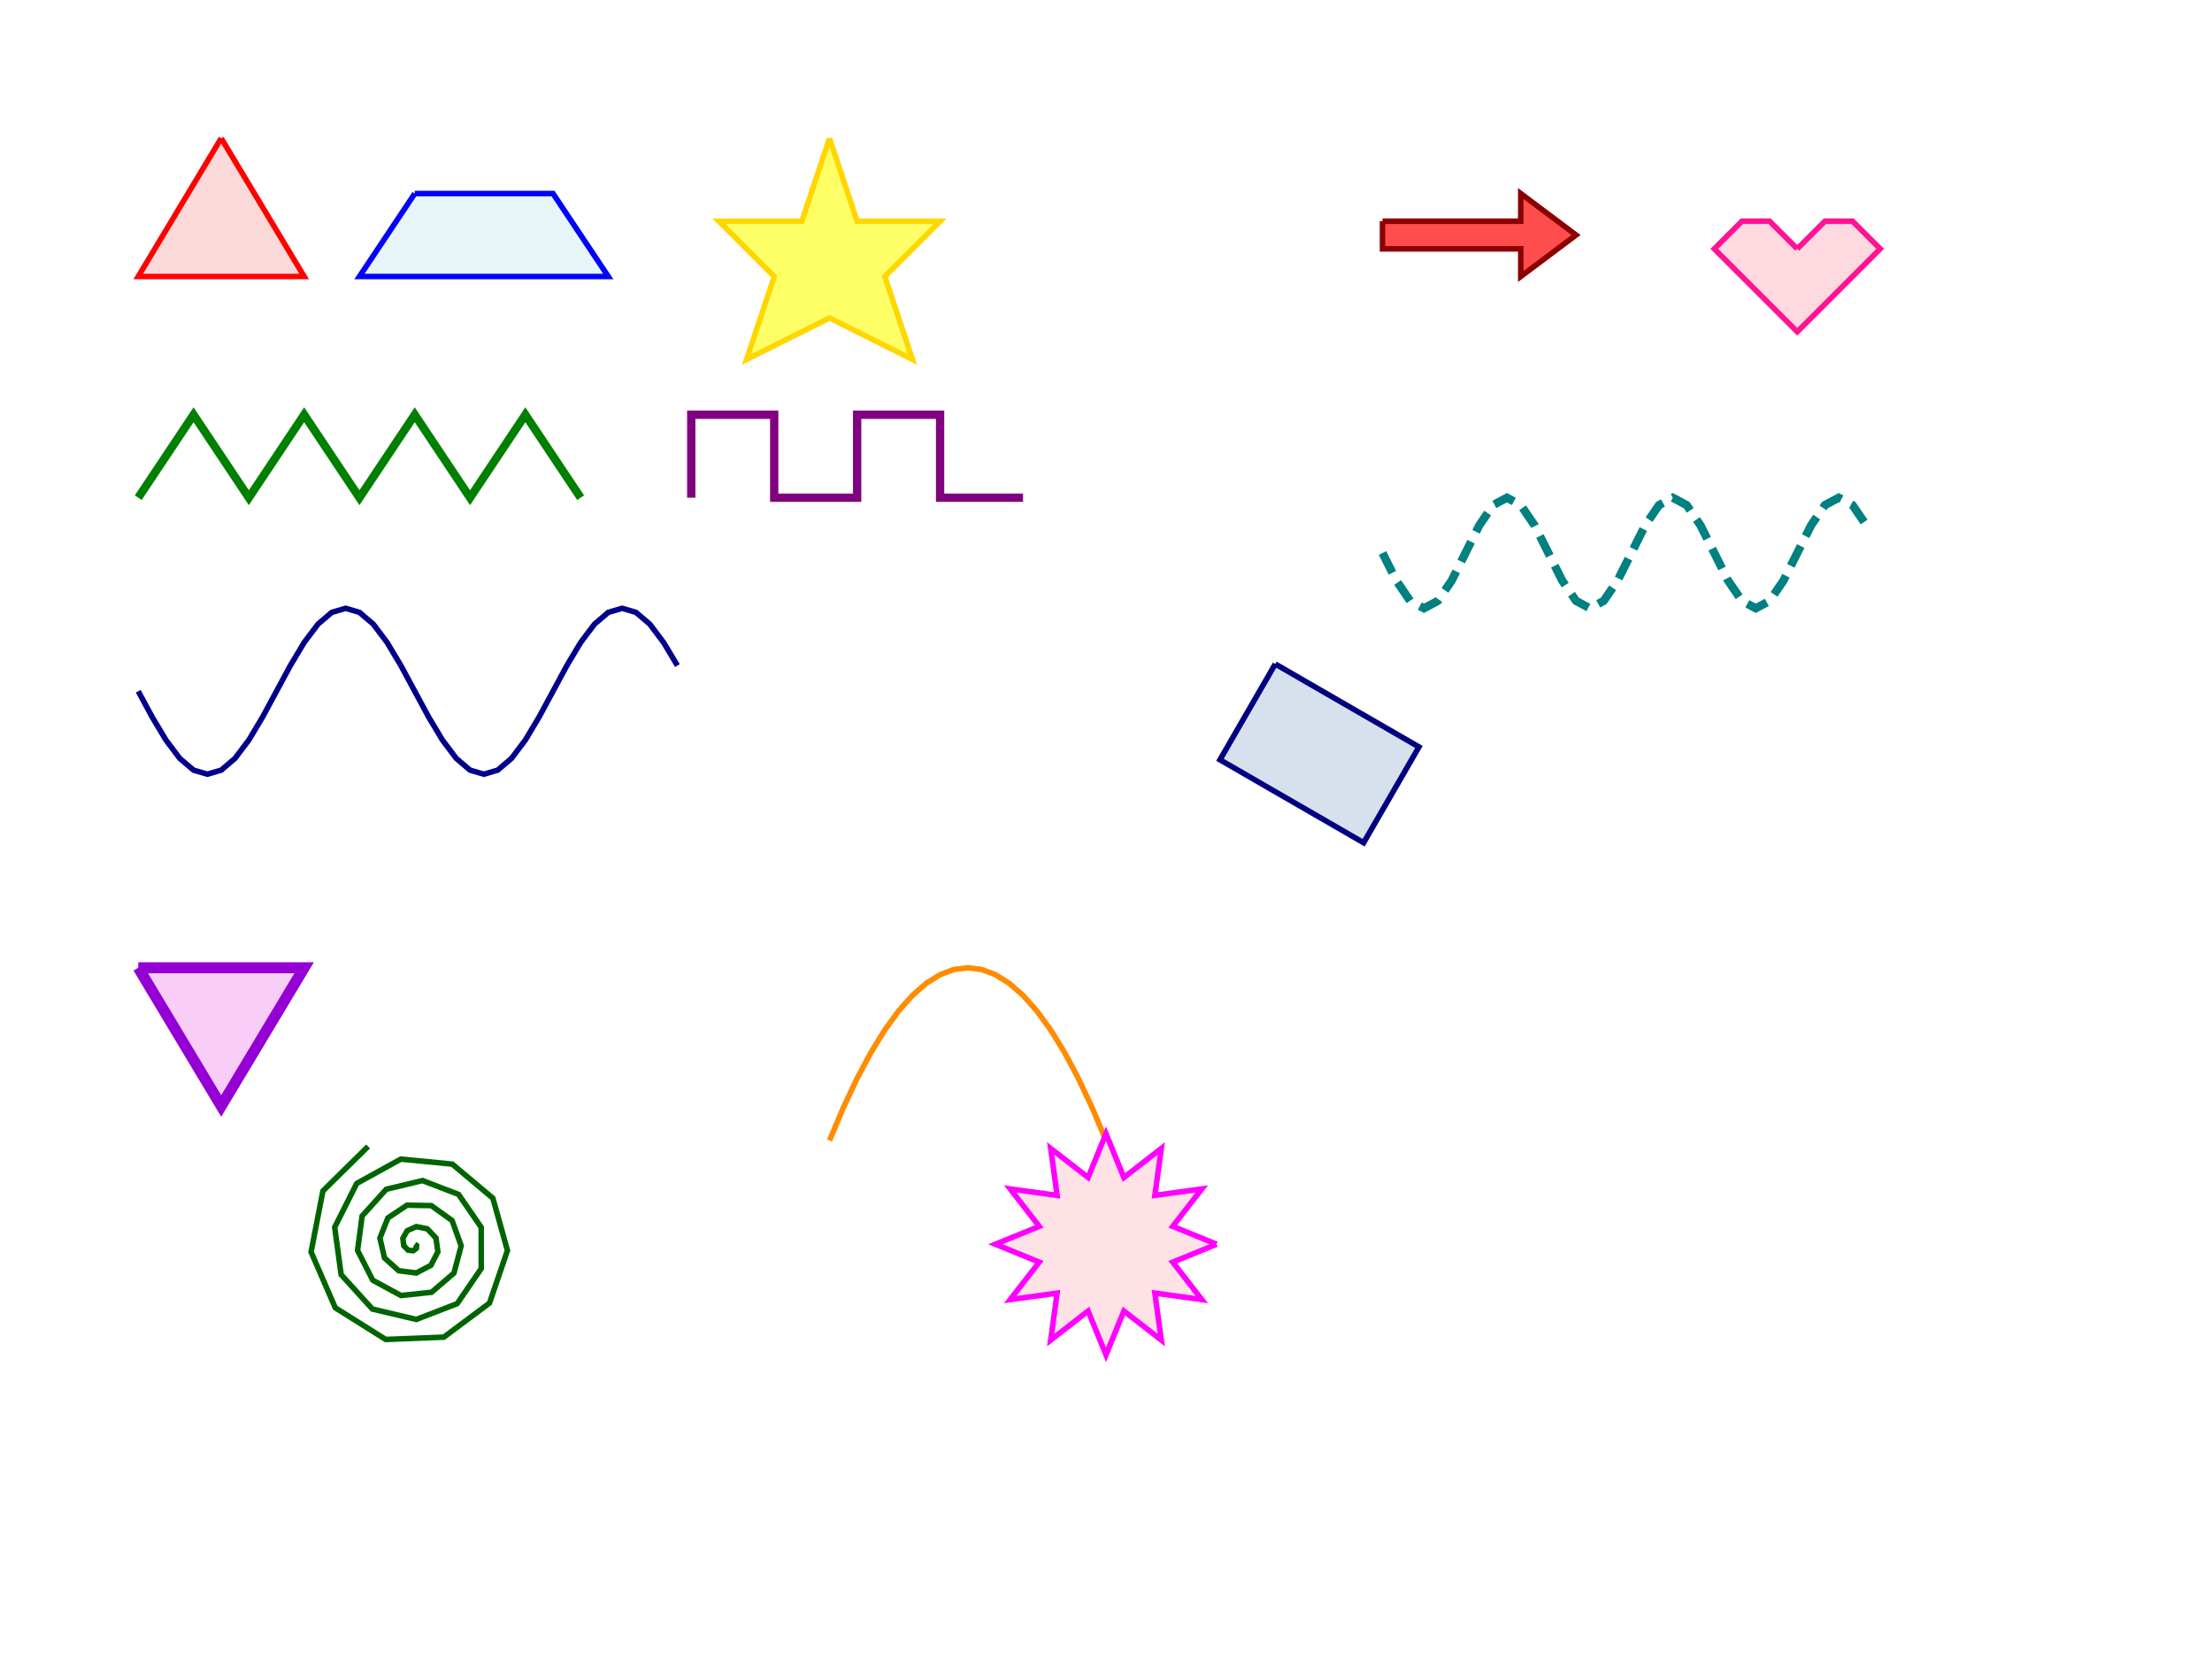
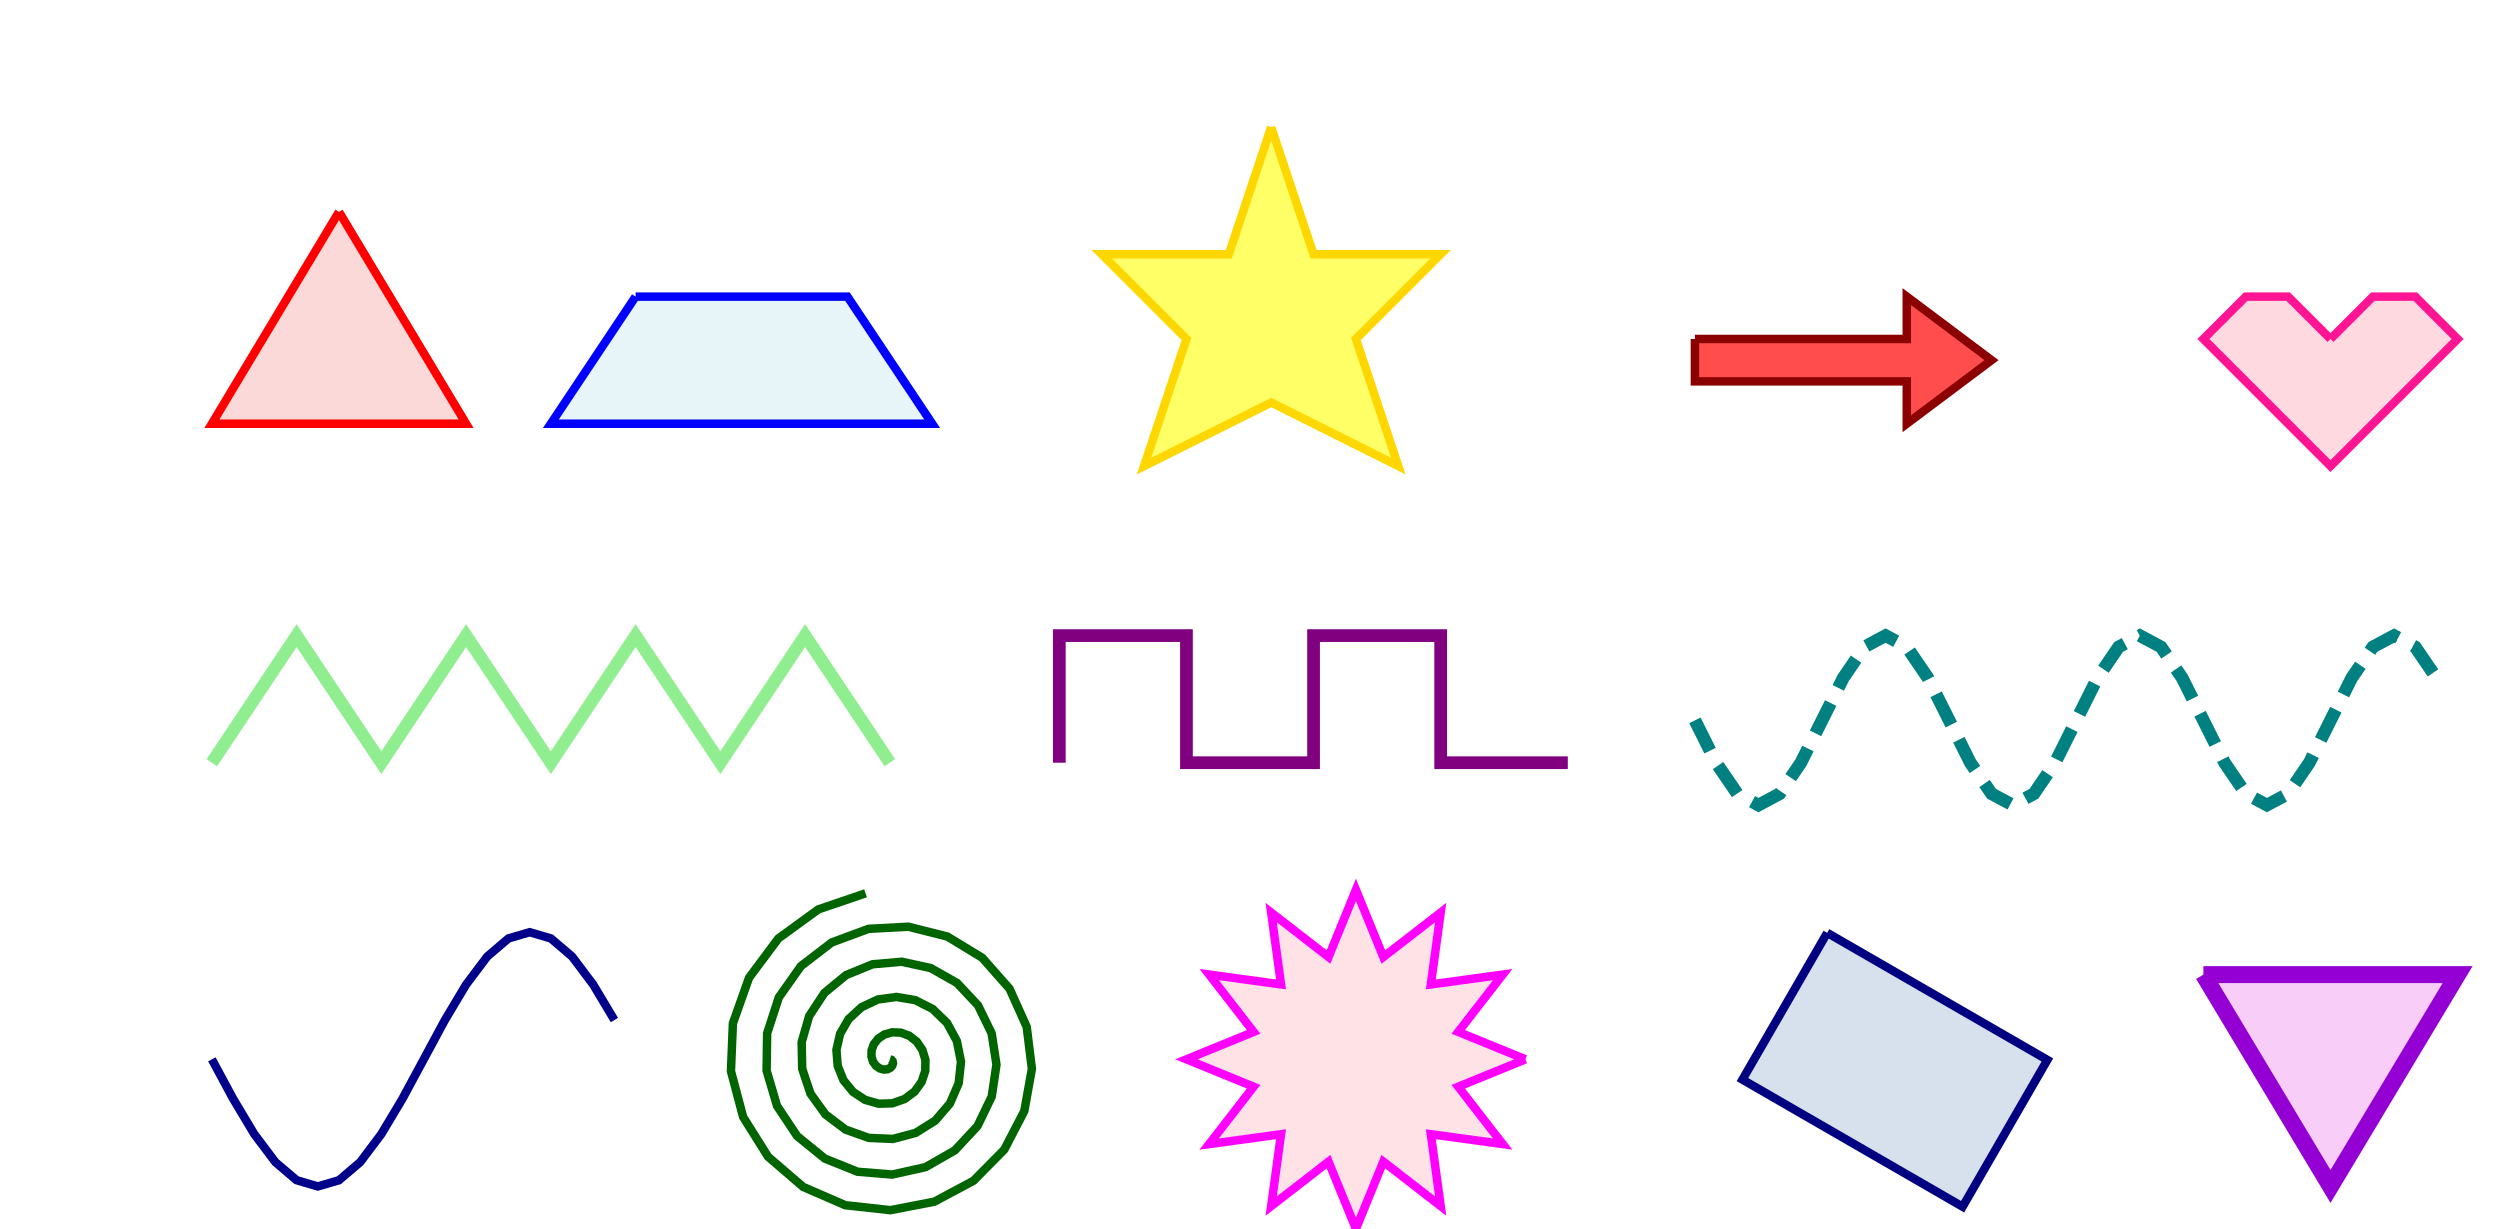
- <svg xmlns="http://www.w3.org/2000/svg" width="800.0" height="600.0" viewBox="0 0 800.0 600.0">
+ <svg xmlns="http://www.w3.org/2000/svg" width="590.0" height="290.0" viewBox="0 0 590.0 290.0">
  <polyline points="80.0,50.0 50.0,100.0 110.0,100.0 80.0,50.0" fill="lightcoral" fill-opacity="0.3" stroke="red" stroke-width="2.0" stroke-opacity="1.0" stroke-linecap="butt" transform="translate(0,0) scale(1,1) rotate(0,0,0) skewX(0) skewY(0)" />
  <polyline points="150.0,70.0 200.0,70.0 220.0,100.0 130.0,100.0 150.0,70.0" fill="lightblue" fill-opacity="0.3" stroke="blue" stroke-width="2.0" stroke-opacity="1.0" stroke-linecap="butt" transform="translate(0,0) scale(1,1) rotate(0,0,0) skewX(0) skewY(0)" />
-   <polyline points="300.0,50.0 310.0,80.0 340.0,80.0 320.0,100.0 330.0,130.0 300.0,115.0 270.0,130.0 280.0,100.0 260.0,80.0 290.0,80.0 300.0,50.0" fill="yellow" fill-opacity="0.6" stroke="gold" stroke-width="2.0" stroke-opacity="1.0" stroke-linecap="butt" transform="translate(0,0) scale(1,1) rotate(0,0,0) skewX(0) skewY(0)" />
-   <polyline points="50.0,180.0 70.0,150.0 90.0,180.0 110.0,150.0 130.0,180.0 150.0,150.0 170.0,180.0 190.0,150.0 210.0,180.0" fill="none" fill-opacity="1.0" stroke="green" stroke-width="3.0" stroke-opacity="1.0" stroke-linecap="butt" transform="translate(0,0) scale(1,1) rotate(0,0,0) skewX(0) skewY(0)" />
+   <polyline points="300.0,30.0 310.0,60.0 340.0,60.0 320.0,80.0 330.0,110.0 300.0,95.0 270.0,110.0 280.0,80.0 260.0,60.0 290.0,60.0 300.0,30.0" fill="yellow" fill-opacity="0.6" stroke="gold" stroke-width="2.0" stroke-opacity="1.0" stroke-linecap="butt" transform="translate(0,0) scale(1,1) rotate(0,0,0) skewX(0) skewY(0)" />
+   <polyline points="50.0,180.0 70.0,150.0 90.0,180.0 110.0,150.0 130.0,180.0 150.0,150.0 170.0,180.0 190.0,150.0 210.0,180.0" fill="none" fill-opacity="1.0" stroke="lightgreen" stroke-width="3.0" stroke-opacity="1.0" stroke-linecap="butt" transform="translate(0,0) scale(1,1) rotate(0,0,0) skewX(0) skewY(0)" />
  <polyline points="250.0,180.0 250.0,150.0 280.0,150.0 280.0,180.0 310.0,180.0 310.0,150.0 340.0,150.0 340.0,180.0 370.0,180.0" fill="none" fill-opacity="1.0" stroke="purple" stroke-width="3.0" stroke-opacity="1.0" stroke-linecap="butt" transform="translate(0,0) scale(1,1) rotate(0,0,0) skewX(0) skewY(0)" />
-   <polyline points="50.0,250.0 55.0,259.271 60.0,267.634 65.0,274.271 70.0,278.532 75.0,280.0 80.0,278.532 85.0,274.271 90.0,267.634 95.0,259.271 100.0,250.0 105.0,240.729 110.0,232.366 115.0,225.729 120.0,221.468 125.0,220.0 130.0,221.468 135.0,225.729 140.0,232.366 145.0,240.729 150.0,250.0 155.0,259.271 160.0,267.634 165.0,274.271 170.0,278.532 175.0,280.0 180.0,278.532 185.0,274.271 190.0,267.634 195.0,259.271 200.0,250.0 205.0,240.729 210.0,232.366 215.0,225.729 220.0,221.468 225.0,220.0 230.0,221.468 235.0,225.729 240.0,232.366 245.0,240.729" fill="none" fill-opacity="1.0" stroke="darkblue" stroke-width="2.0" stroke-opacity="1.0" stroke-linecap="butt" transform="translate(0,0) scale(1,1) rotate(0,0,0) skewX(0) skewY(0)" />
-   <polyline points="300.0,412.5 305.0,400.625 310.0,390.0 315.0,380.625 320.0,372.5 325.0,365.625 330.0,360.0 335.0,355.625 340.0,352.5 345.0,350.625 350.0,350.0 355.0,350.625 360.0,352.5 365.0,355.625 370.0,360.0 375.0,365.625 380.0,372.5 385.0,380.625 390.0,390.0 395.0,400.625 400.0,412.5" fill="none" fill-opacity="1.0" stroke="darkorange" stroke-width="2.0" stroke-opacity="1.0" stroke-linecap="butt" transform="translate(0,0) scale(1,1) rotate(0,0,0) skewX(0) skewY(0)" />
-   <polyline points="500.0,80.0 550.0,80.0 550.0,70.0 570.0,85.0 550.0,100.0 550.0,90.0 500.0,90.0 500.0,80.0" fill="red" fill-opacity="0.7" stroke="darkred" stroke-width="2.0" stroke-opacity="1.0" stroke-linecap="butt" transform="translate(0,0) scale(1,1) rotate(0,0,0) skewX(0) skewY(0)" />
-   <polyline points="650.0,90.0 640.0,80.0 630.0,80.0 620.0,90.0 630.0,100.0 650.0,120.0 670.0,100.0 680.0,90.0 670.0,80.0 660.0,80.0 650.0,90.0" fill="pink" fill-opacity="0.6" stroke="deeppink" stroke-width="2.0" stroke-opacity="1.0" stroke-linecap="butt" transform="translate(0,0) scale(1,1) rotate(0,0,0) skewX(0) skewY(0)" />
-   <polyline points="150.0,450.0 150.66,450.452 150.58,451.491 149.455,452.337 147.64,452.161 146.04,450.564 145.696,447.876 147.255,445.119 150.56,443.625 154.57,444.436 157.681,447.765 158.362,452.742 155.84,457.619 150.561,460.385 144.184,459.572 139.066,454.945 137.396,447.769 140.286,440.482 147.202,435.875 155.981,436.026 163.502,441.415 166.791,450.565 164.184,460.42 156.087,467.364 145.012,468.541 134.806,463.006 129.321,452.241 130.962,439.796 139.681,430.118 152.806,426.97 165.848,431.976 174.032,443.875 174.044,458.789 165.347,471.481 150.554,477.194 134.664,473.426 123.375,460.98 121.043,443.863 129.014,428.006 144.969,419.208 163.574,421.021 178.255,433.341 183.524,452.258 177.022,471.288 160.521,483.591 139.483,484.43 121.255,472.977 112.504,452.792 116.784,430.731 133.121,414.62" fill="none" fill-opacity="1.0" stroke="darkgreen" stroke-width="2.0" stroke-opacity="1.0" stroke-linecap="butt" transform="translate(0,0) scale(1,1) rotate(0,0,0) skewX(0) skewY(0)" />
-   <polyline points="440.0,450.0 424.148,456.47 434.641,470.0 417.678,467.678 420.0,484.641 406.47,474.148 400.0,490.0 393.53,474.148 380.0,484.641 382.322,467.678 365.359,470.0 375.852,456.47 360.0,450.0 375.852,443.53 365.359,430.0 382.322,432.322 380.0,415.359 393.53,425.852 400.0,410.0 406.47,425.852 420.0,415.359 417.678,432.322 434.641,430.0 424.148,443.53 440.0,450.0" fill="lightpink" fill-opacity="0.4" stroke="magenta" stroke-width="2.0" stroke-opacity="1.0" stroke-linecap="butt" transform="translate(0,0) scale(1,1) rotate(0,0,0) skewX(0) skewY(0)" />
-   <polyline points="500.0,200.0 505.0,210.0 510.0,217.321 515.0,220.0 520.0,217.321 525.0,210.0 530.0,200.0 535.0,190.0 540.0,182.679 545.0,180.0 550.0,182.679 555.0,190.0 560.0,200 565.0,210.0 570.0,217.321 575.0,220.0 580.0,217.321 585.0,210.0 590.0,200.0 595.0,190.0 600.0,182.679 605.0,180.0 610.0,182.679 615.0,190.0 620.0,200 625.0,210 630.0,217.321 635.0,220.0 640.0,217.321 645.0,210 650.0,200.0 655.0,190 660.0,182.679 665.0,180.0 670.0,182.679 675.0,190" fill="none" fill-opacity="1.0" stroke="teal" stroke-width="3.0" stroke-opacity="1.0" stroke-dasharray="8.0,4.0" stroke-linecap="butt" transform="translate(0,0) scale(1,1) rotate(0,0,0) skewX(0) skewY(0)" />
-   <polyline points="0.0,0.0 60.0,0.0 60.0,40.0 0.0,40.0 0.0,0.0" fill="lightsteelblue" fill-opacity="0.5" stroke="navy" stroke-width="2.0" stroke-opacity="1.0" stroke-linecap="butt" transform="translate(450,250) scale(1,1) rotate(30,24.0,16.0) skewX(0) skewY(0)" />
-   <polyline points="0.0,0.0 30.0,0.0 15.0,25.0 0.0,0.0" fill="violet" fill-opacity="0.4" stroke="darkviolet" stroke-width="2.0" stroke-opacity="1.0" stroke-linecap="butt" transform="translate(50,350) scale(2.0) rotate(0,0,0) skewX(0) skewY(0)" />
+   <polyline points="50.0,250.0 55.0,259.271 60.0,267.634 65.0,274.271 70.0,278.532 75.0,280.0 80.0,278.532 85.0,274.271 90.0,267.634 95.0,259.271 100.0,250.0 105.0,240.729 110.0,232.366 115.0,225.729 120.0,221.468 125.0,220.0 130.0,221.468 135.0,225.729 140.0,232.366 145.0,240.729" fill="none" fill-opacity="1.0" stroke="darkblue" stroke-width="2.0" stroke-opacity="1.0" stroke-linecap="butt" transform="translate(0,0) scale(1,1) rotate(0,0,0) skewX(0) skewY(0)" />
+   <polyline points="400.0,80.0 450.0,80.0 450.0,70.0 470.0,85.0 450.0,100.0 450.0,90.0 400.0,90.0 400.0,80.0" fill="red" fill-opacity="0.7" stroke="darkred" stroke-width="2.0" stroke-opacity="1.0" stroke-linecap="butt" transform="translate(0,0) scale(1,1) rotate(0,0,0) skewX(0) skewY(0)" />
+   <polyline points="550.0,80.0 540.0,70.0 530.0,70.0 520.0,80.0 530.0,90.0 550.0,110.0 570.0,90.0 580.0,80.0 570.0,70.0 560.0,70.0 550.0,80.0" fill="pink" fill-opacity="0.6" stroke="deeppink" stroke-width="2.0" stroke-opacity="1.0" stroke-linecap="butt" transform="translate(0,0) scale(1,1) rotate(0,0,0) skewX(0) skewY(0)" />
+   <polyline points="210.0,250.0 210.382,250.118 210.66,250.452 210.746,250.94 210.58,251.491 210.141,251.995 209.455,252.337 208.586,252.417 207.64,252.161 206.745,251.539 206.04,250.564 205.655,249.306 205.696,247.876 206.225,246.424 207.255,245.119 208.735,244.135 210.56,243.625 212.57,243.704 214.57,244.436 216.344,245.815 217.681,247.765 218.399,250.141 218.362,252.742 217.505,255.322 215.84,257.619 213.466,259.38 210.561,260.385 207.37,260.475 204.184,259.572 201.316,257.69 199.066,254.945 197.696,251.543 197.396,247.769 198.263,243.961 200.286,240.482 203.342,237.684 207.202,235.875 211.543,235.281 215.981,236.026 220.103,238.113 223.502,241.415 225.822,245.683 226.791,250.565 226.252,255.633 224.184,260.42 220.709,264.468 216.087,267.364 210.699,268.787 205.012,268.541 199.542,266.577 194.806,263.006 191.274,258.094 189.321,252.241 189.19,245.954 190.962,239.796 194.547,234.341 199.681,230.118 205.946,227.563 212.806,226.97 219.65,228.463 225.848,231.976 230.807,237.256 234.032,243.875 235.168,251.271 234.044,258.789 230.691,265.744 225.347,271.481 218.439,275.437 210.554,277.194 202.382,276.528 194.664,273.426 188.117,268.103 183.375,260.98 180.921,252.658 181.043,243.863 183.801,235.385 189.014,228.006 196.273,222.428 204.969,219.208 214.349,218.701 223.574,221.021 231.8,226.031 238.255,233.341 242.305,242.343 243.524,252.258 241.733,262.208 237.022,271.288 229.751,278.652 220.521,283.591 210.126,285.6 199.483,284.43 189.553,280.115 181.255,272.977 175.376,263.602 172.504,252.792 172.963,241.497 176.784,230.731 183.691,221.482 193.121,214.62 204.273,210.816" fill="none" fill-opacity="1.0" stroke="darkgreen" stroke-width="2.0" stroke-opacity="1.0" stroke-linecap="butt" transform="translate(0,0) scale(1,1) rotate(0,0,0) skewX(0) skewY(0)" />
+   <polyline points="360.0,250.0 344.148,256.47 354.641,270.0 337.678,267.678 340.0,284.641 326.47,274.148 320.0,290.0 313.53,274.148 300.0,284.641 302.322,267.678 285.359,270.0 295.852,256.47 280.0,250.0 295.852,243.53 285.359,230.0 302.322,232.322 300.0,215.359 313.53,225.852 320.0,210.0 326.47,225.852 340.0,215.359 337.678,232.322 354.641,230 344.148,243.53 360.0,250.0" fill="lightpink" fill-opacity="0.4" stroke="magenta" stroke-width="2.0" stroke-opacity="1.0" stroke-linecap="butt" transform="translate(0,0) scale(1,1) rotate(0,0,0) skewX(0) skewY(0)" />
+   <polyline points="400.0,170.0 405.0,180.0 410.0,187.321 415.0,190.0 420.0,187.321 425.0,180.0 430.0,170.0 435.0,160.0 440.0,152.679 445.0,150.0 450.0,152.679 455.0,160.0 460.0,170 465.0,180.0 470.0,187.321 475.0,190.0 480.0,187.321 485.0,180.0 490.0,170.0 495.0,160.0 500.0,152.679 505.0,150.0 510.0,152.679 515.0,160.0 520.0,170 525.0,180 530.0,187.321 535.0,190.0 540.0,187.321 545.0,180 550.0,170.0 555.0,160 560.0,152.679 565.0,150.0 570.0,152.679 575.0,160" fill="none" fill-opacity="1.0" stroke="teal" stroke-width="3.0" stroke-opacity="1.0" stroke-dasharray="8.0,4.0" stroke-linecap="butt" transform="translate(0,0) scale(1,1) rotate(0,0,0) skewX(0) skewY(0)" />
+   <polyline points="0.0,0.0 60.0,0.0 60.0,40.0 0.0,40.0 0.0,0.0" fill="lightsteelblue" fill-opacity="0.5" stroke="navy" stroke-width="2.0" stroke-opacity="1.0" stroke-linecap="butt" transform="translate(420,230) scale(1,1) rotate(30,24.0,16.0) skewX(0) skewY(0)" />
+   <polyline points="0.0,0.0 30.0,0.0 15.0,25.0 0.0,0.0" fill="violet" fill-opacity="0.4" stroke="darkviolet" stroke-width="2.0" stroke-opacity="1.0" stroke-linecap="butt" transform="translate(520,230) scale(2.0) rotate(0,0,0) skewX(0) skewY(0)" />
</svg>
